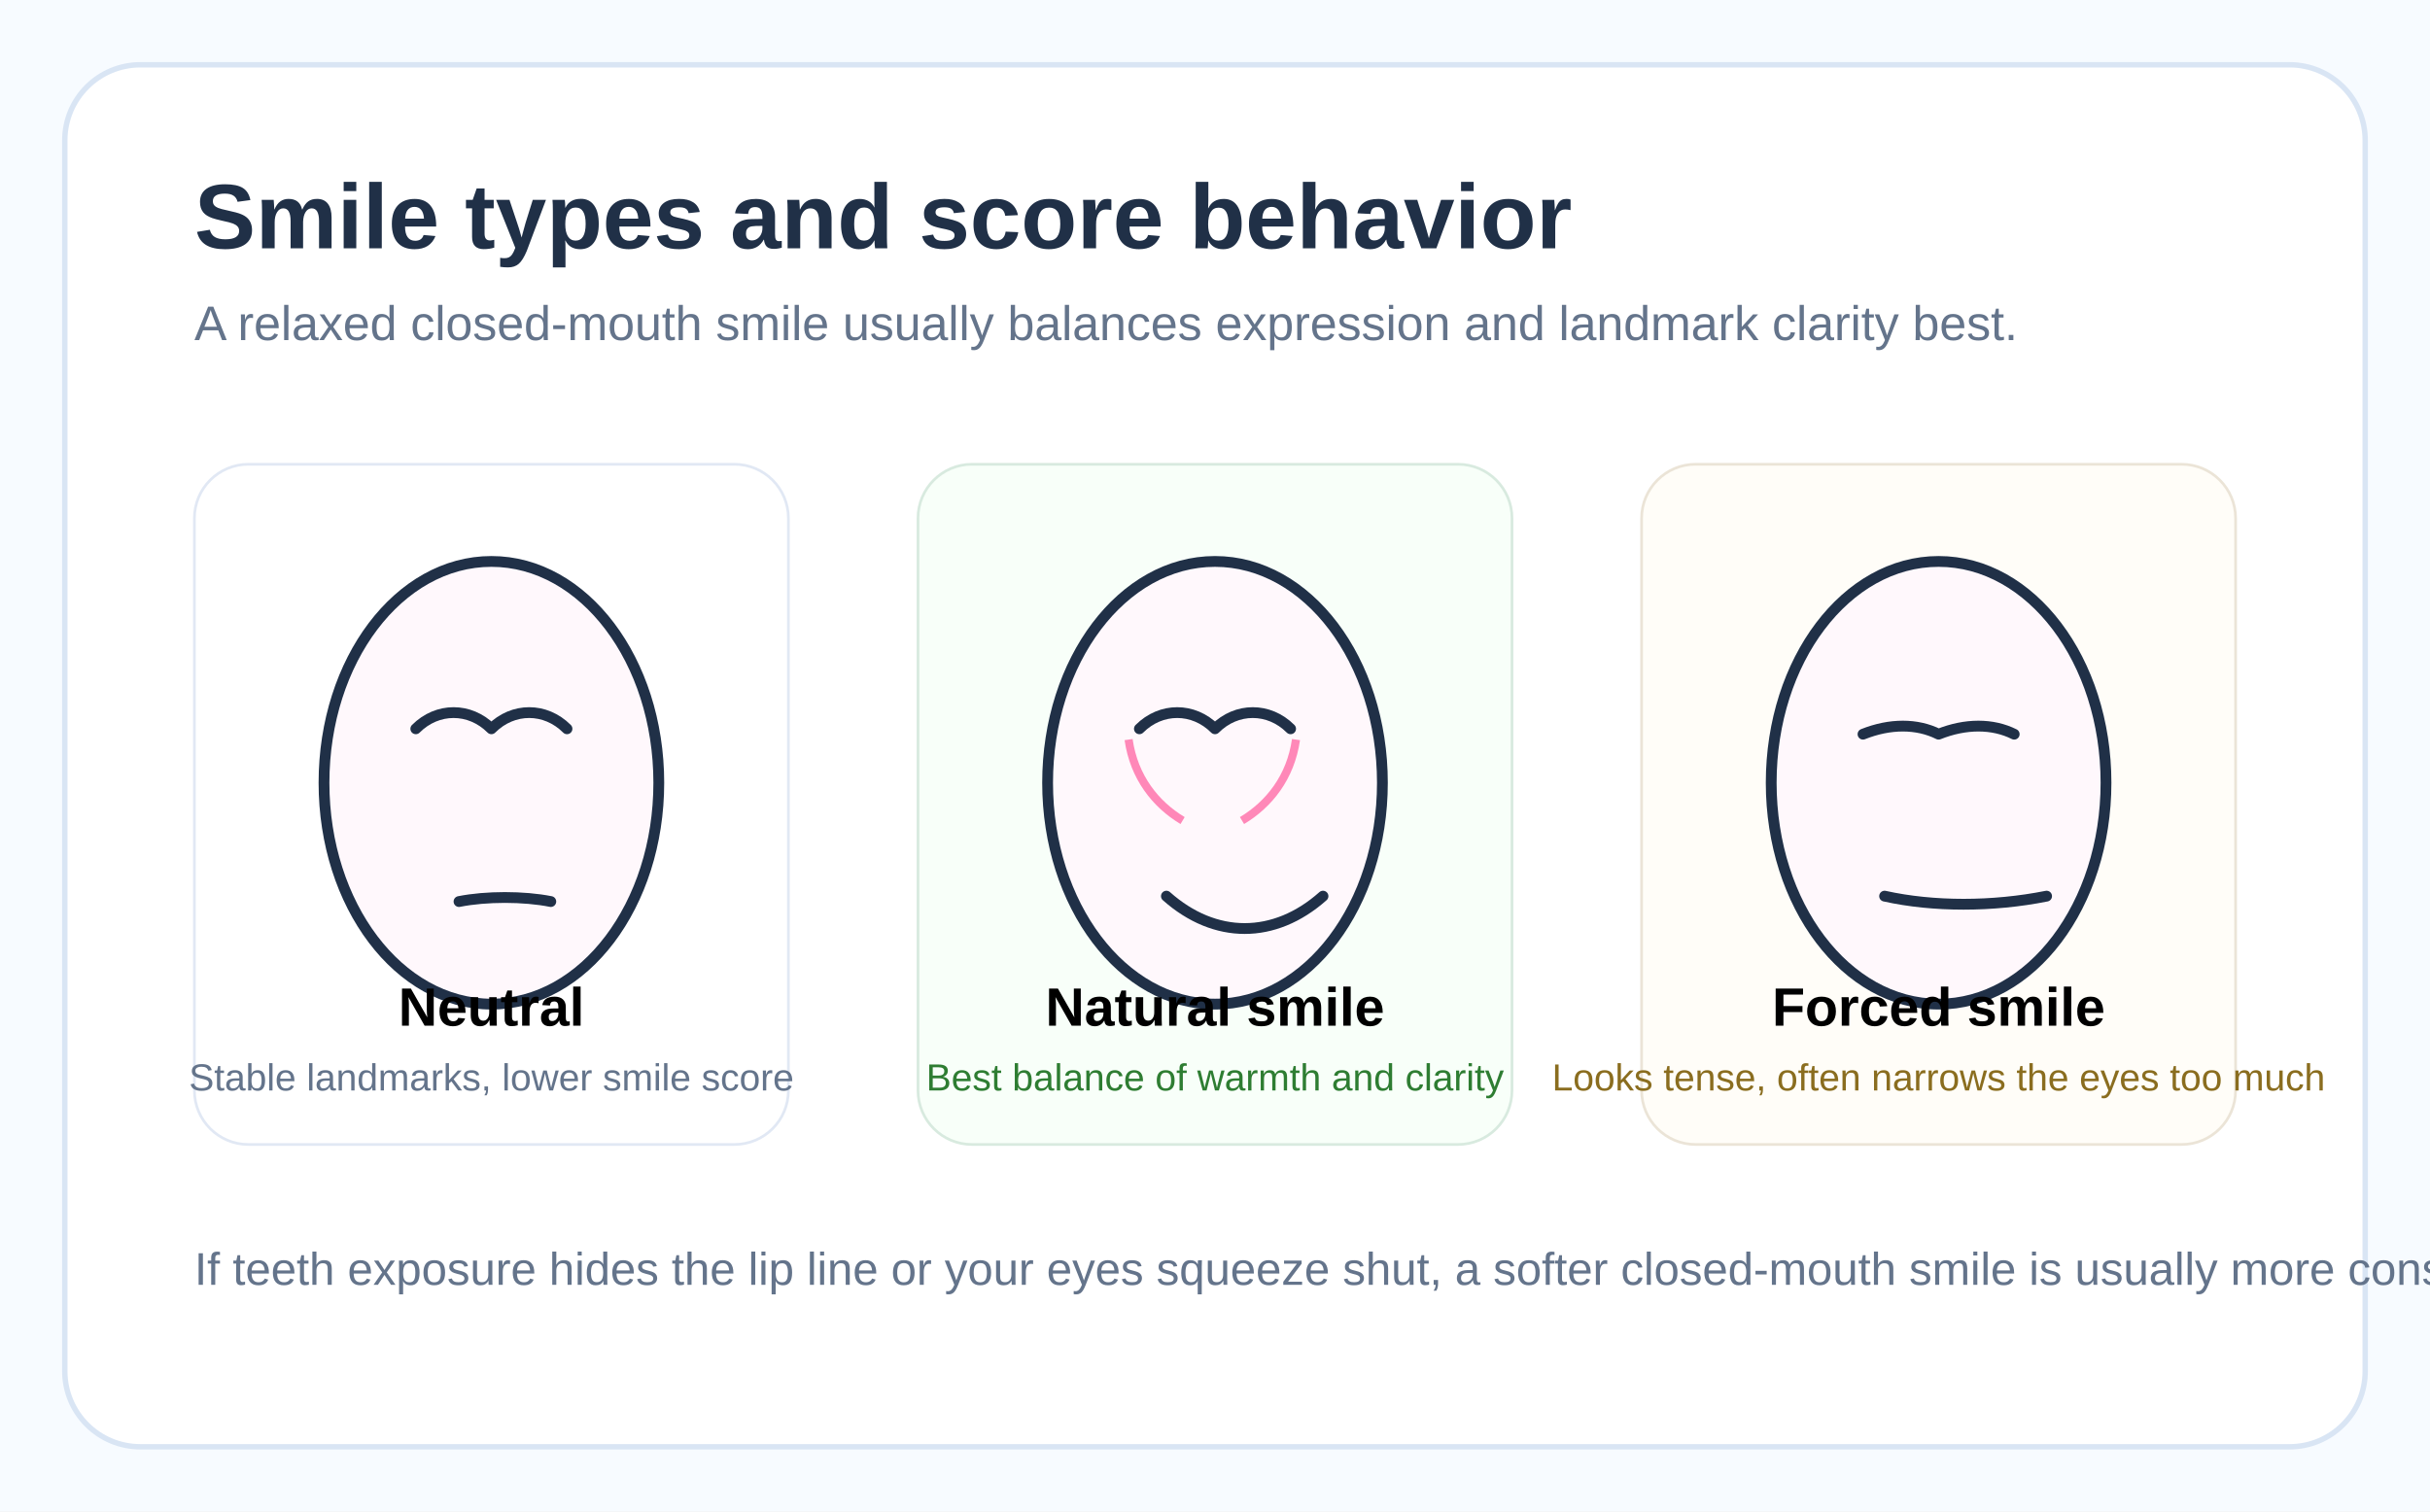
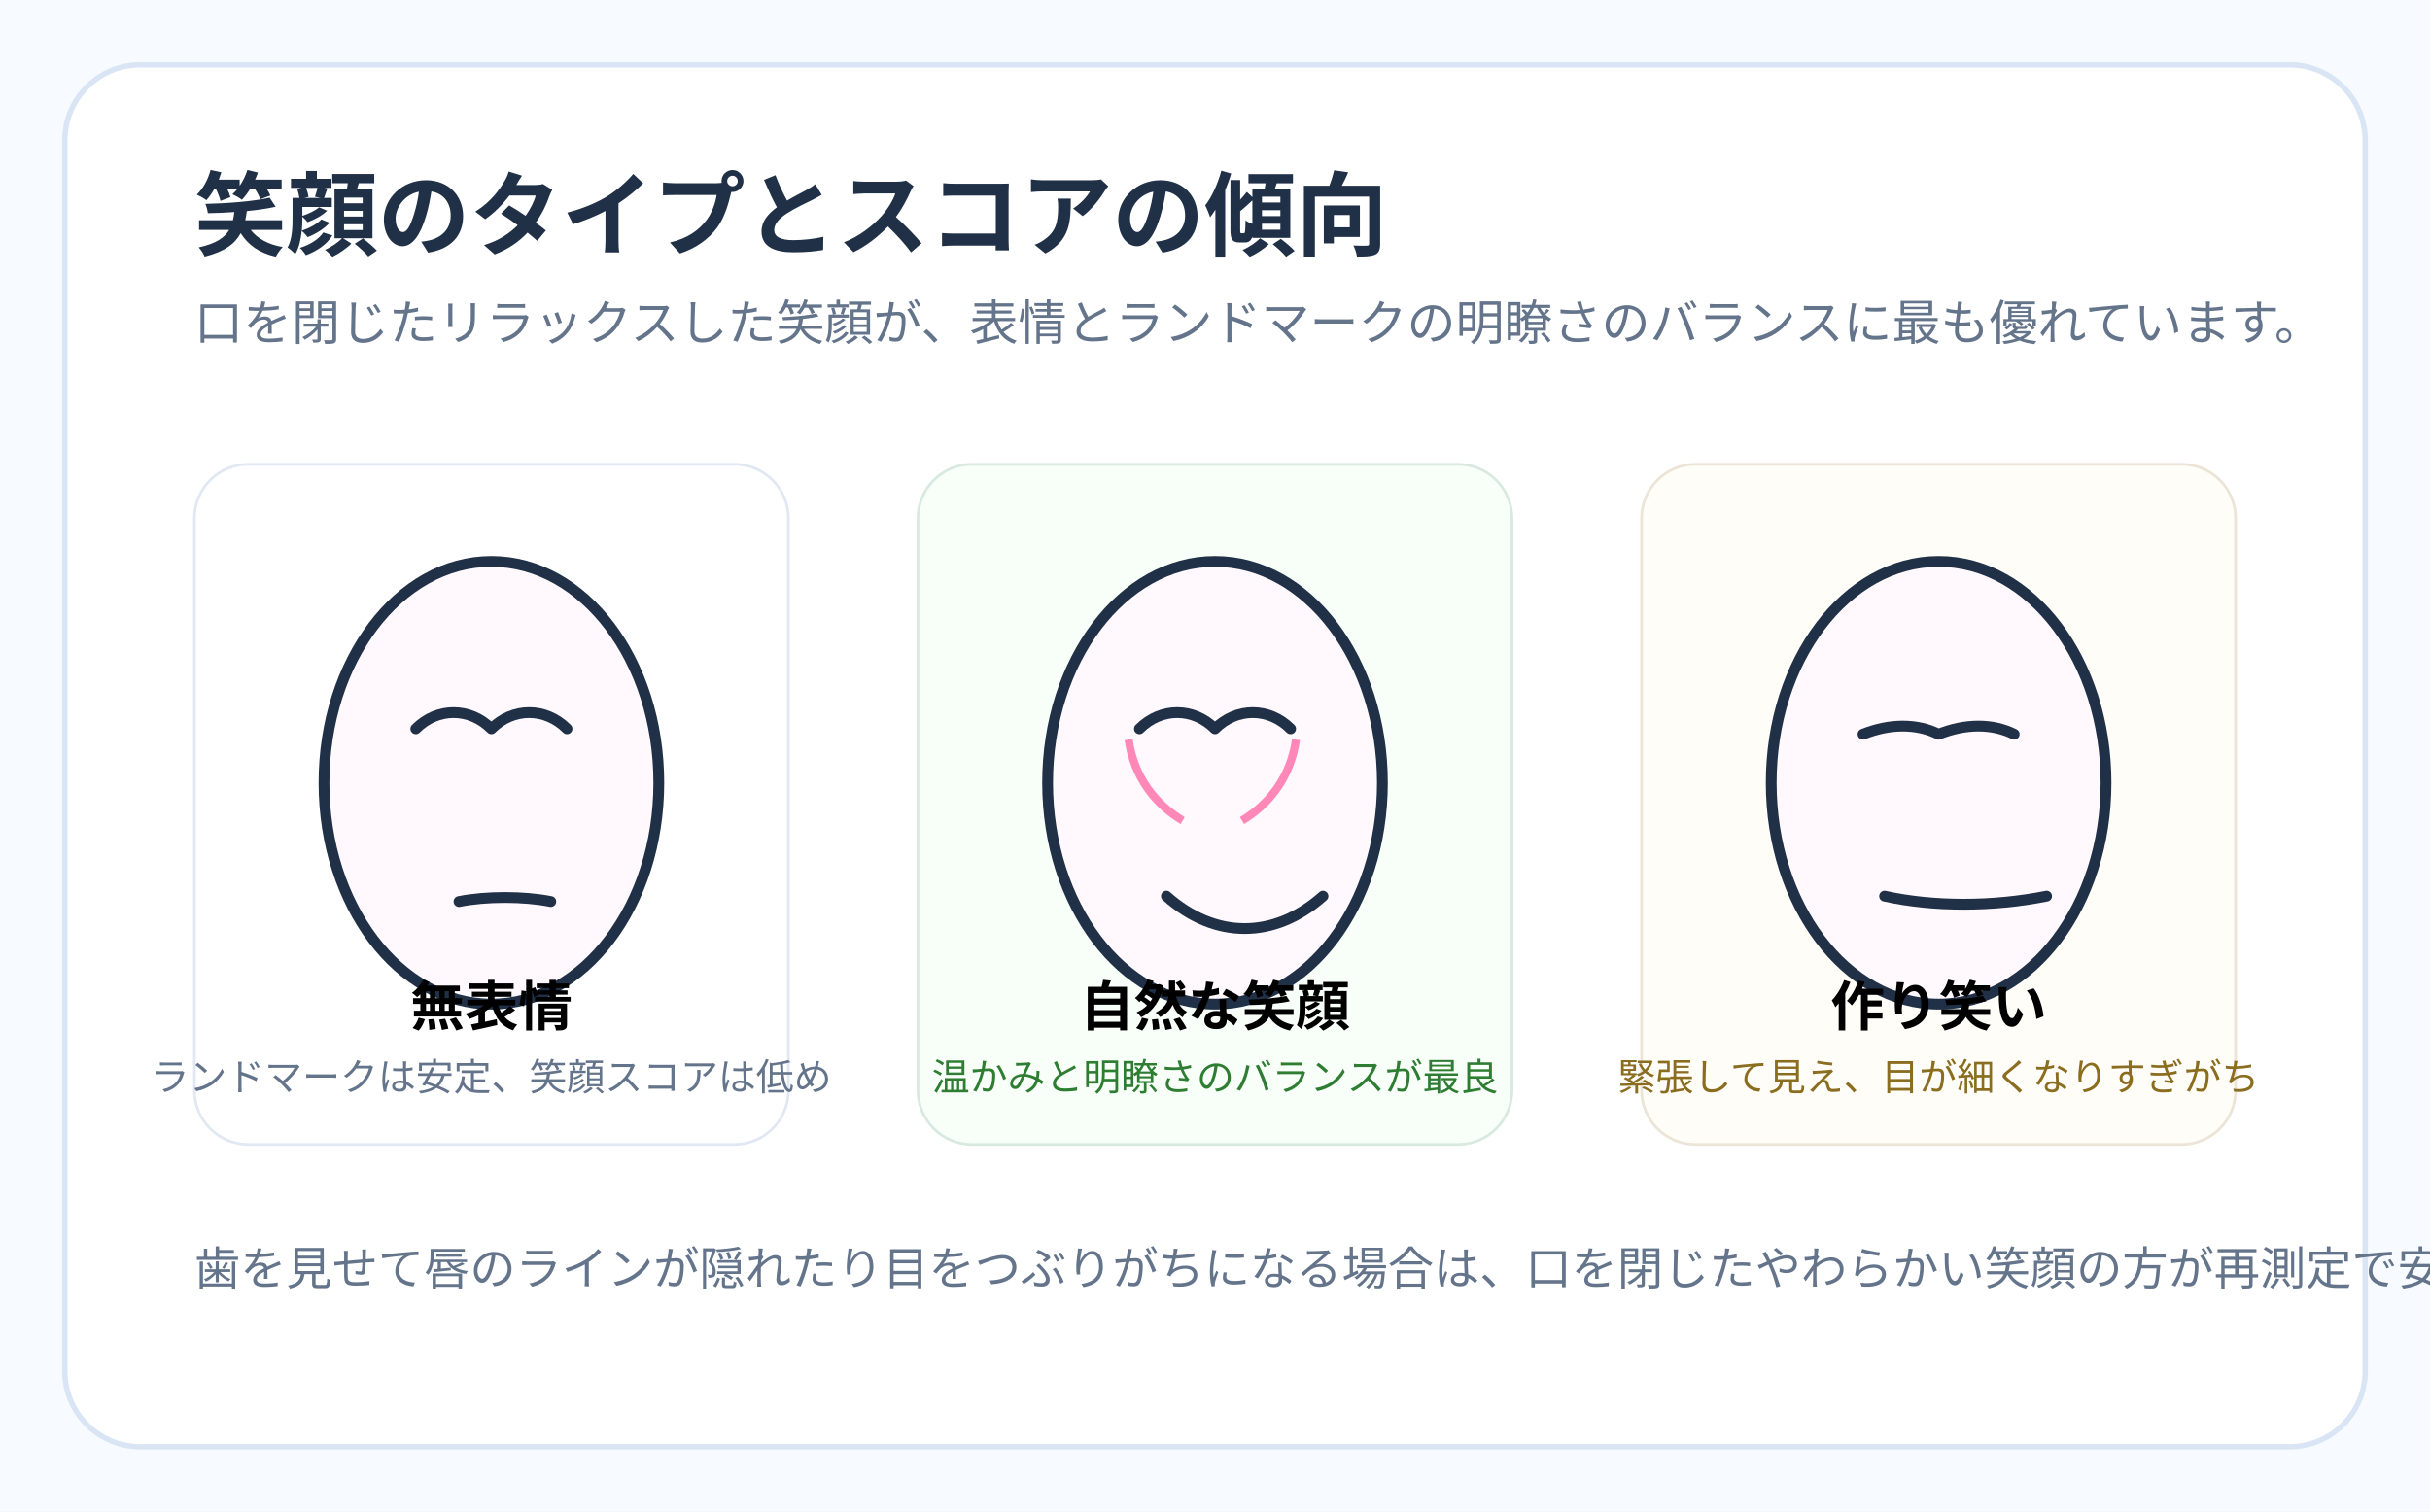
<svg xmlns="http://www.w3.org/2000/svg" viewBox="0 0 900 560" role="img" aria-labelledby="title desc">
  <rect width="900" height="560" fill="#f7fbff" />
  <rect x="24" y="24" width="852" height="512" rx="28" fill="#fff" stroke="#d9e5f4" stroke-width="2" />
  <g font-family="Arial, sans-serif" fill="#203047">
-     <text x="72" y="92" font-size="34" font-weight="700">Smile types and score behavior</text>
-     <text x="72" y="126" font-size="18" fill="#64748b">A relaxed closed-mouth smile usually balances expression and landmark clarity best.</text>
+     <text x="72" y="92" font-size="34" font-weight="700">笑顔のタイプとスコアの傾向</text>
+     <text x="72" y="126" font-size="18" fill="#64748b">口を閉じたリラックスした笑顔が、表情とランドマークの明瞭さのバランスに最も優れています。</text>
  </g>
  <g transform="translate(72 172)" font-family="Arial, sans-serif">
    <g>
      <rect width="220" height="252" rx="20" fill="#fff" stroke="#e1e8f4" />
      <ellipse cx="110" cy="118" rx="62" ry="82" fill="#fff8fc" stroke="#203047" stroke-width="4" />
      <path d="M82 98c8-8 20-8 28 0M110 98c8-8 20-8 28 0" stroke="#203047" stroke-width="4" fill="none" stroke-linecap="round" />
      <path d="M98 162c10 -2 24 -2 34 0" stroke="#203047" stroke-width="4" fill="none" stroke-linecap="round" />
-       <text x="110" y="208" text-anchor="middle" font-size="20" font-weight="700">Neutral</text>
-       <text x="110" y="232" text-anchor="middle" font-size="14" fill="#64748b">Stable landmarks, lower smile score</text>
+       <text x="110" y="208" text-anchor="middle" font-size="20" font-weight="700">無表情</text>
+       <text x="110" y="232" text-anchor="middle" font-size="14" fill="#64748b">ランドマークは安定、笑顔スコアは低め</text>
    </g>
    <g transform="translate(268 0)">
      <rect width="220" height="252" rx="20" fill="#f8fff9" stroke="#d8eadf" />
      <ellipse cx="110" cy="118" rx="62" ry="82" fill="#fff8fc" stroke="#203047" stroke-width="4" />
      <path d="M82 98c8-8 20-8 28 0M110 98c8-8 20-8 28 0" stroke="#203047" stroke-width="4" fill="none" stroke-linecap="round" />
      <path d="M92 160c18 16 40 16 58 0" stroke="#203047" stroke-width="4" fill="none" stroke-linecap="round" />
      <path d="M78 102c2 14 10 24 20 30M140 102c-2 14-10 24-20 30" stroke="#ff6ca7" stroke-width="3" fill="none" opacity=".8" />
-       <text x="110" y="208" text-anchor="middle" font-size="20" font-weight="700">Natural smile</text>
-       <text x="110" y="232" text-anchor="middle" font-size="14" fill="#2e7d32">Best balance of warmth and clarity</text>
+       <text x="110" y="208" text-anchor="middle" font-size="20" font-weight="700">自然な笑顔</text>
+       <text x="110" y="232" text-anchor="middle" font-size="14" fill="#2e7d32">温かみと明瞭さのバランスが最良</text>
    </g>
    <g transform="translate(536 0)">
      <rect width="220" height="252" rx="20" fill="#fffdf8" stroke="#ebe4d7" />
      <ellipse cx="110" cy="118" rx="62" ry="82" fill="#fff8fc" stroke="#203047" stroke-width="4" />
      <path d="M82 100c10-4 20-4 28 0M110 100c10-4 20-4 28 0" stroke="#203047" stroke-width="4" fill="none" stroke-linecap="round" />
      <path d="M90 160c18 4 40 4 60 0" stroke="#203047" stroke-width="4" fill="none" stroke-linecap="round" />
-       <text x="110" y="208" text-anchor="middle" font-size="20" font-weight="700">Forced smile</text>
-       <text x="110" y="232" text-anchor="middle" font-size="14" fill="#8a6d1f">Looks tense, often narrows the eyes too much</text>
+       <text x="110" y="208" text-anchor="middle" font-size="20" font-weight="700">作り笑い</text>
+       <text x="110" y="232" text-anchor="middle" font-size="14" fill="#8a6d1f">緊張して見え、目が細くなりすぎがち</text>
    </g>
  </g>
-   <text x="72" y="476" font-family="Arial, sans-serif" font-size="17" fill="#64748b">If teeth exposure hides the lip line or your eyes squeeze shut, a softer closed-mouth smile is usually more consistent for retests.</text>
+   <text x="72" y="476" font-family="Arial, sans-serif" font-size="17" fill="#64748b">歯を見せて唇のラインが隠れたり目をつぶりがちになる場合は、口を閉じたやわらかい笑顔の方が再測定で安定します。</text>
</svg>
